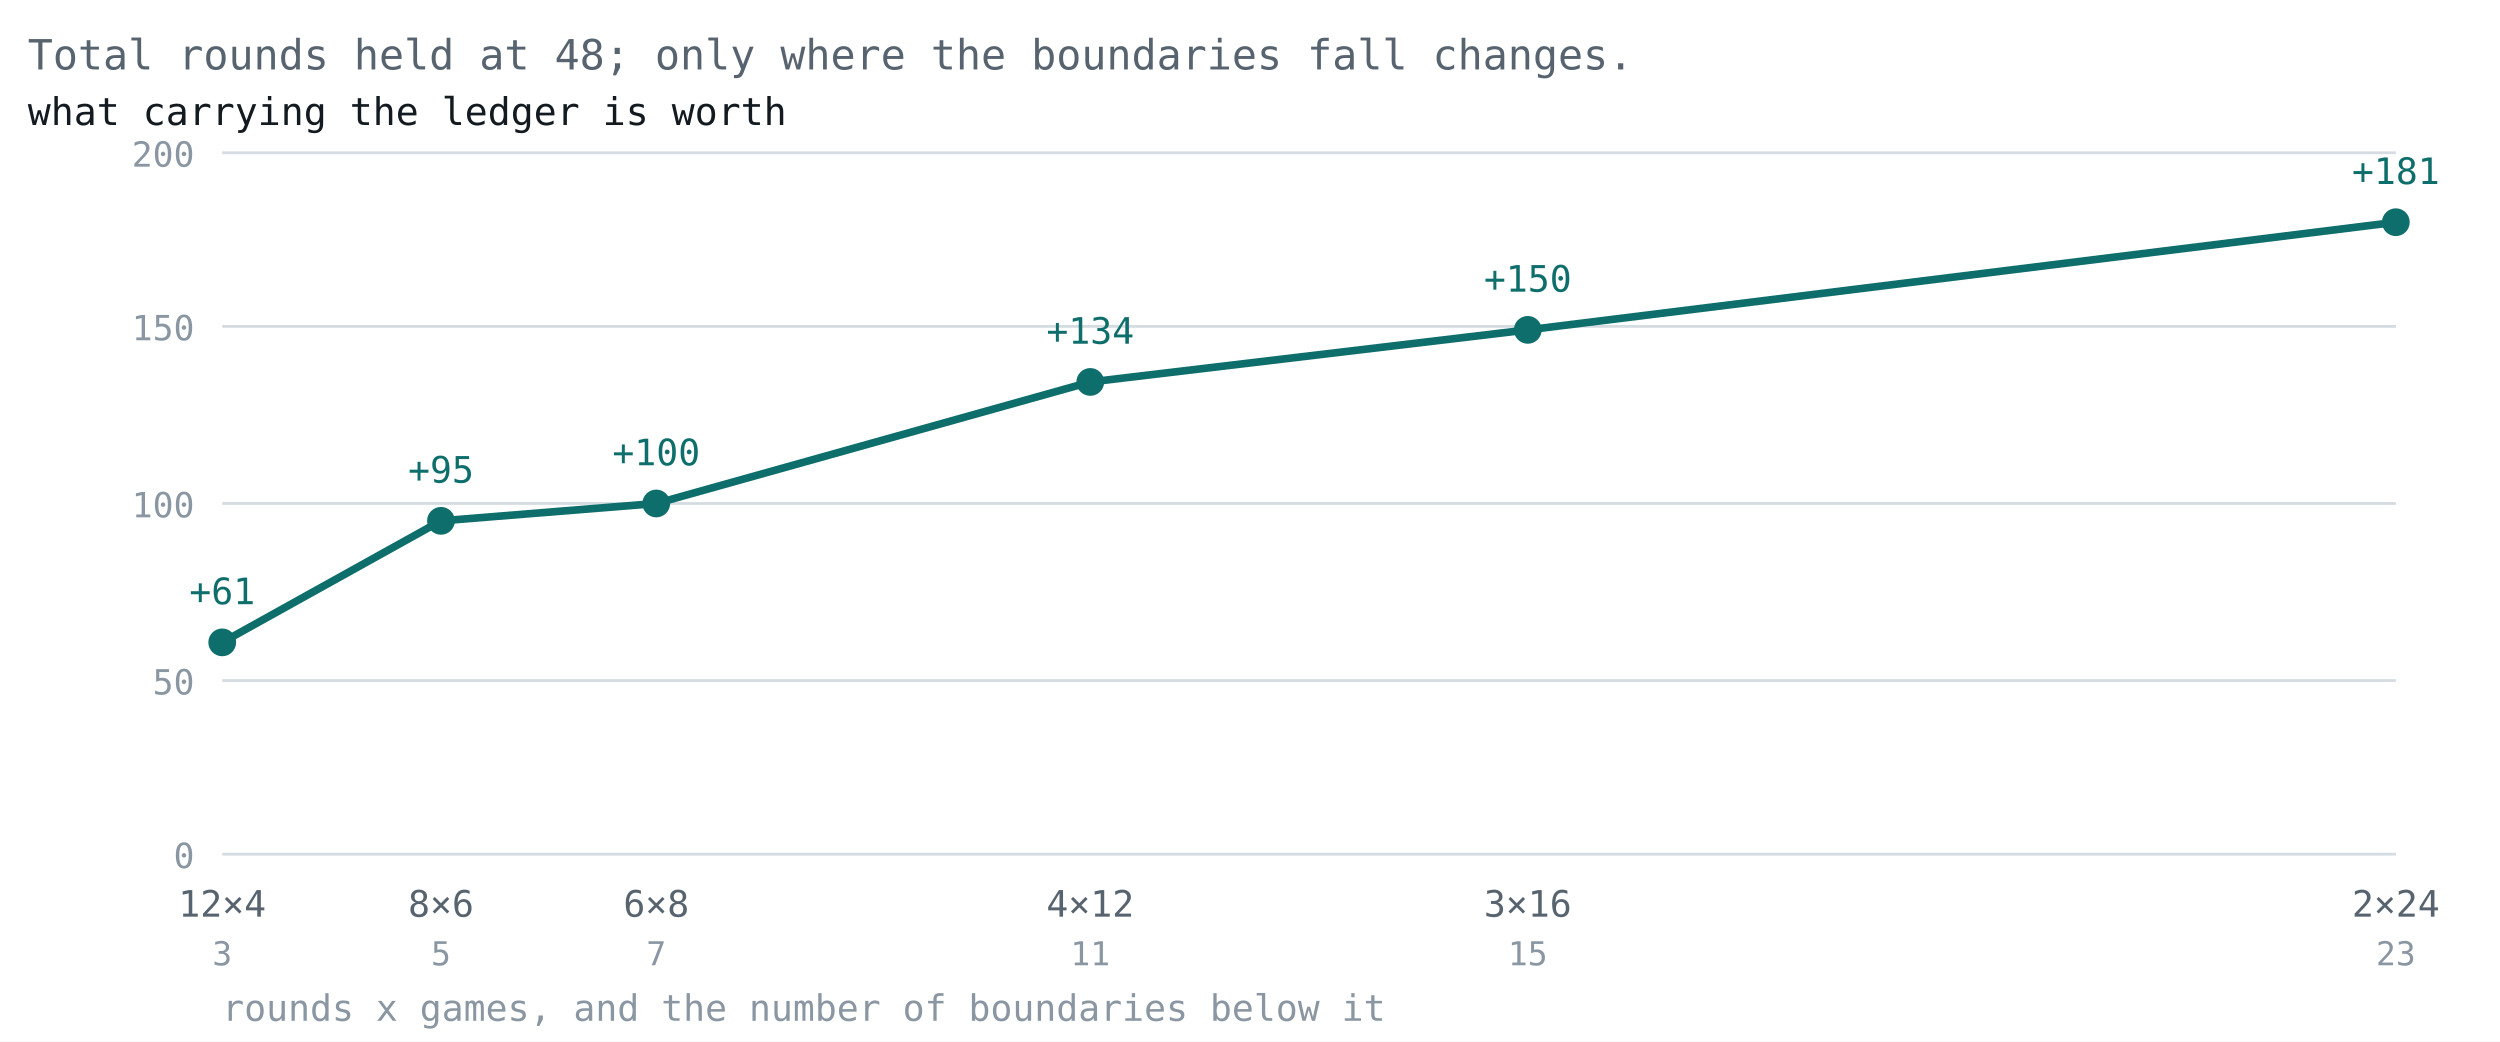
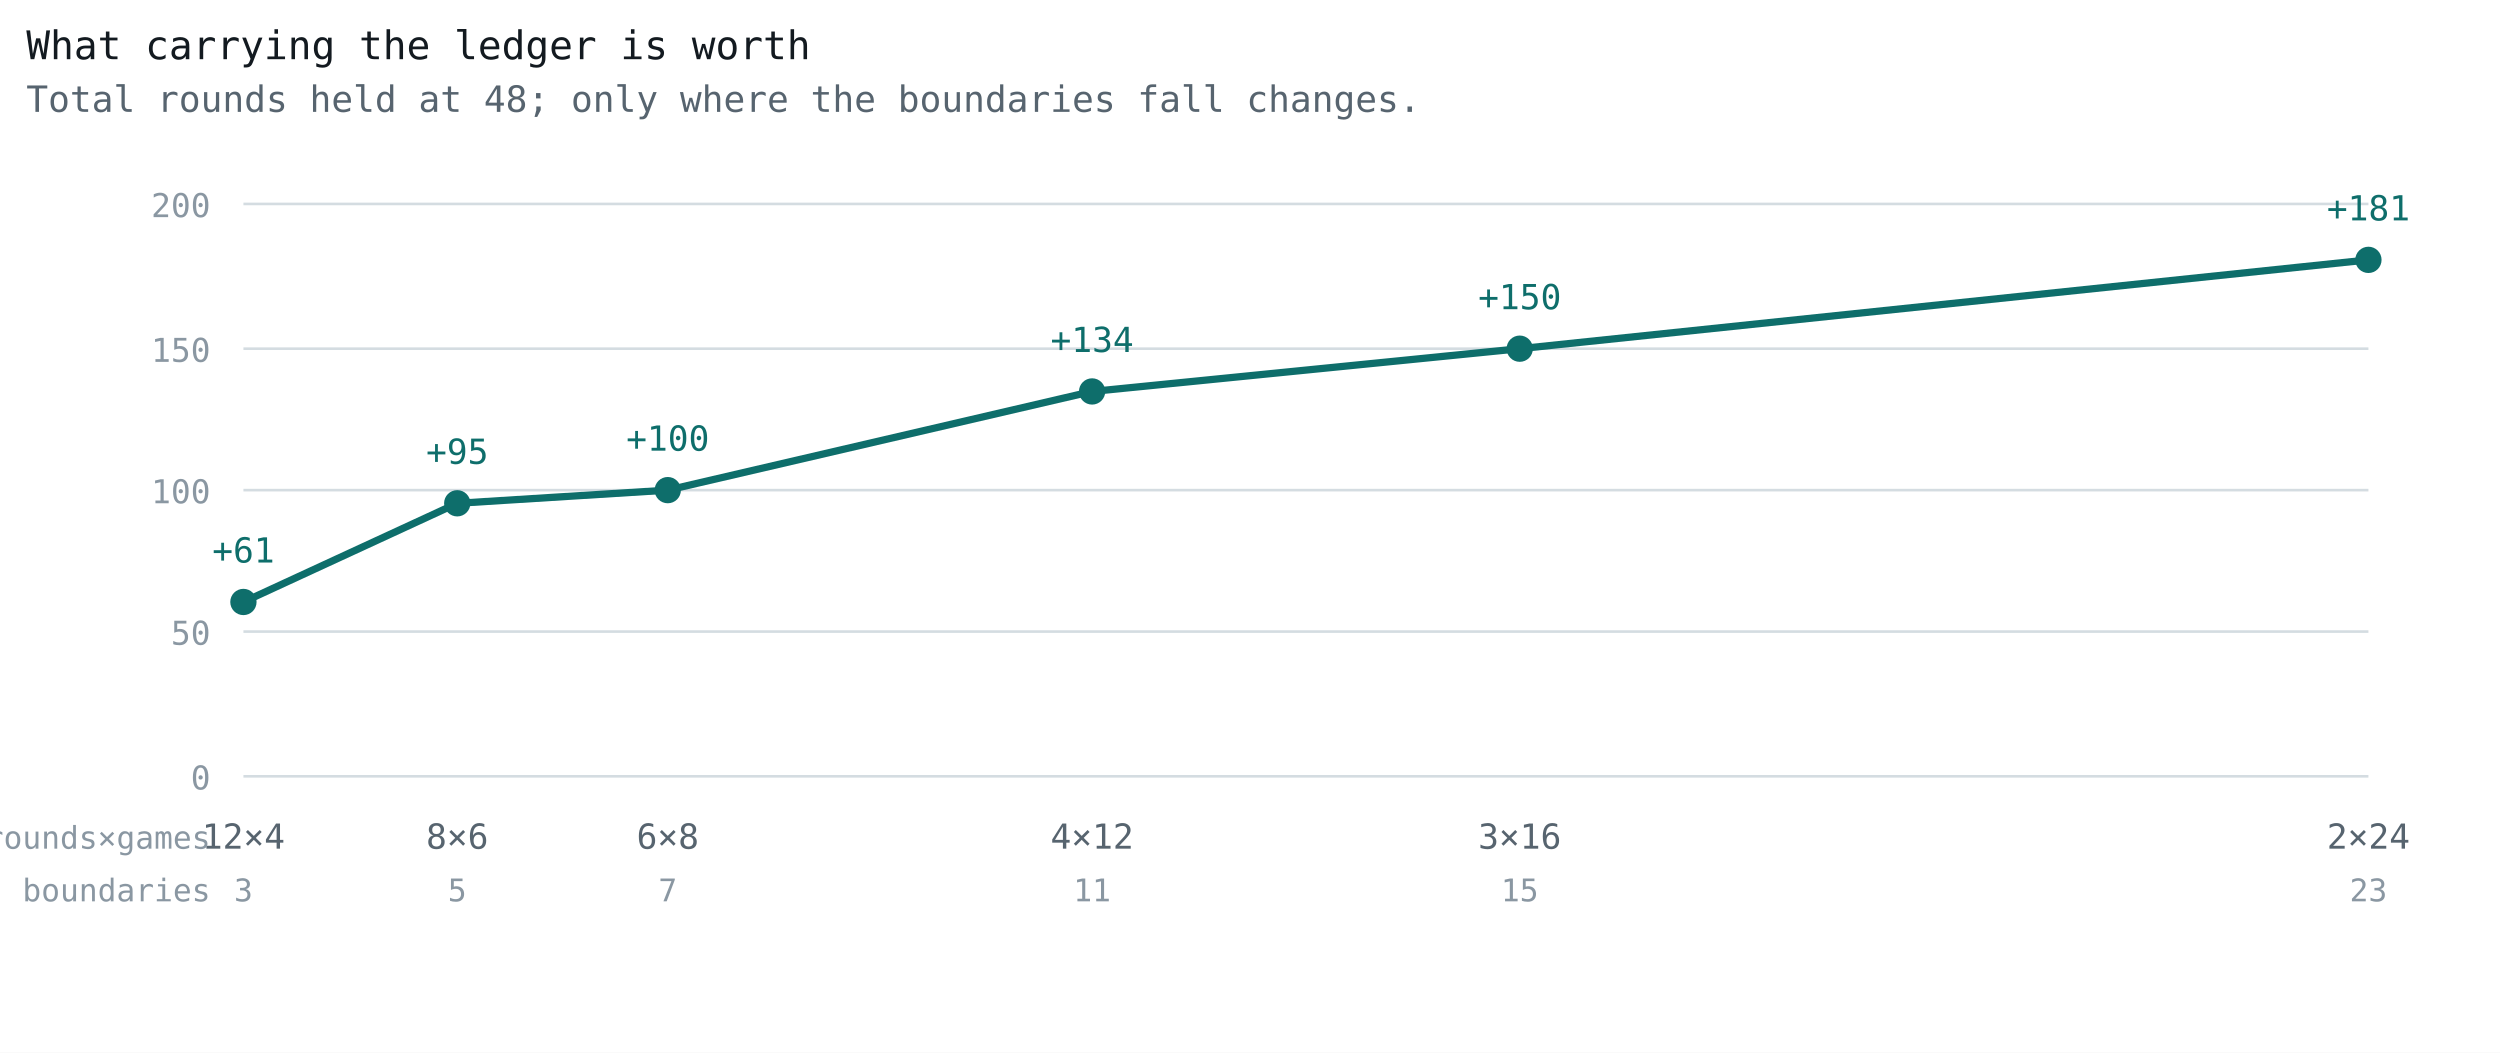
- <svg xmlns="http://www.w3.org/2000/svg" viewBox="0 0 720 300" width="720" height="300" font-family="ui-monospace,SFMono-Regular,Menlo,monospace">
-   <rect width="720" height="300" fill="#FFFFFF" />
-   <text x="8" y="20" font-size="12" fill="#57646F">Total rounds held at 48; only where the boundaries fall changes.</text>
-   <line x1="64" y1="246" x2="690" y2="246" stroke="#D4DCE1" stroke-width="0.8" />
-   <text x="56" y="250" font-size="10" fill="#8A97A2" text-anchor="end">0</text>
-   <line x1="64" y1="196" x2="690" y2="196" stroke="#D4DCE1" stroke-width="0.8" />
-   <text x="56" y="200" font-size="10" fill="#8A97A2" text-anchor="end">50</text>
-   <line x1="64" y1="145" x2="690" y2="145" stroke="#D4DCE1" stroke-width="0.8" />
-   <text x="56" y="149" font-size="10" fill="#8A97A2" text-anchor="end">100</text>
-   <line x1="64" y1="94" x2="690" y2="94" stroke="#D4DCE1" stroke-width="0.8" />
-   <text x="56" y="98" font-size="10" fill="#8A97A2" text-anchor="end">150</text>
-   <line x1="64" y1="44" x2="690" y2="44" stroke="#D4DCE1" stroke-width="0.8" />
-   <text x="56" y="48" font-size="10" fill="#8A97A2" text-anchor="end">200</text>
-   <polyline points="64,185 127,150 189,145 314,110 440,95 690,64" fill="none" stroke="#0E6E6B" stroke-width="2.2" />
-   <circle cx="64" cy="185" r="4" fill="#0E6E6B" />
-   <text x="64" y="174" font-size="10.5" fill="#0E6E6B" text-anchor="middle">+61</text>
-   <text x="64" y="264" font-size="10.5" fill="#57646F" text-anchor="middle">12×4</text>
-   <text x="64" y="278" font-size="9.5" fill="#8A97A2" text-anchor="middle">3</text>
-   <circle cx="127" cy="150" r="4" fill="#0E6E6B" />
-   <text x="127" y="139" font-size="10.5" fill="#0E6E6B" text-anchor="middle">+95</text>
-   <text x="127" y="264" font-size="10.5" fill="#57646F" text-anchor="middle">8×6</text>
-   <text x="127" y="278" font-size="9.5" fill="#8A97A2" text-anchor="middle">5</text>
-   <circle cx="189" cy="145" r="4" fill="#0E6E6B" />
-   <text x="189" y="134" font-size="10.5" fill="#0E6E6B" text-anchor="middle">+100</text>
-   <text x="189" y="264" font-size="10.5" fill="#57646F" text-anchor="middle">6×8</text>
-   <text x="189" y="278" font-size="9.5" fill="#8A97A2" text-anchor="middle">7</text>
-   <circle cx="314" cy="110" r="4" fill="#0E6E6B" />
-   <text x="314" y="99" font-size="10.5" fill="#0E6E6B" text-anchor="middle">+134</text>
-   <text x="314" y="264" font-size="10.5" fill="#57646F" text-anchor="middle">4×12</text>
-   <text x="314" y="278" font-size="9.5" fill="#8A97A2" text-anchor="middle">11</text>
-   <circle cx="440" cy="95" r="4" fill="#0E6E6B" />
-   <text x="440" y="84" font-size="10.5" fill="#0E6E6B" text-anchor="middle">+150</text>
-   <text x="440" y="264" font-size="10.5" fill="#57646F" text-anchor="middle">3×16</text>
-   <text x="440" y="278" font-size="9.5" fill="#8A97A2" text-anchor="middle">15</text>
-   <circle cx="690" cy="64" r="4" fill="#0E6E6B" />
-   <text x="690" y="53" font-size="10.5" fill="#0E6E6B" text-anchor="middle">+181</text>
-   <text x="690" y="264" font-size="10.5" fill="#57646F" text-anchor="middle">2×24</text>
-   <text x="690" y="278" font-size="9.5" fill="#8A97A2" text-anchor="middle">23</text>
-   <text x="64" y="294" font-size="10.5" fill="#8A97A2">rounds x games, and the number of boundaries below it</text>
-   <text x="8" y="36" font-size="11" fill="#131A20">what carrying the ledger is worth</text>
+ <svg xmlns="http://www.w3.org/2000/svg" viewBox="0 0 760 320" width="760" height="320" font-family="ui-monospace,SFMono-Regular,Menlo,monospace">
+   <rect width="760" height="320" fill="#FFFFFF" />
+   <text x="8" y="18" font-size="12" fill="#131A20">What carrying the ledger is worth</text>
+   <text x="8" y="34" font-size="11" fill="#57646F">Total rounds held at 48; only where the boundaries fall changes.</text>
+   <line x1="74" y1="236" x2="720" y2="236" stroke="#D4DCE1" stroke-width="0.8" />
+   <text x="64" y="240" font-size="10" fill="#8A97A2" text-anchor="end">0</text>
+   <line x1="74" y1="192" x2="720" y2="192" stroke="#D4DCE1" stroke-width="0.8" />
+   <text x="64" y="196" font-size="10" fill="#8A97A2" text-anchor="end">50</text>
+   <line x1="74" y1="149" x2="720" y2="149" stroke="#D4DCE1" stroke-width="0.8" />
+   <text x="64" y="153" font-size="10" fill="#8A97A2" text-anchor="end">100</text>
+   <line x1="74" y1="106" x2="720" y2="106" stroke="#D4DCE1" stroke-width="0.8" />
+   <text x="64" y="110" font-size="10" fill="#8A97A2" text-anchor="end">150</text>
+   <line x1="74" y1="62" x2="720" y2="62" stroke="#D4DCE1" stroke-width="0.8" />
+   <text x="64" y="66" font-size="10" fill="#8A97A2" text-anchor="end">200</text>
+   <polyline points="74,183 139,153 203,149 332,119 462,106 720,79" fill="none" stroke="#0E6E6B" stroke-width="2.2" />
+   <circle cx="74" cy="183" r="4" fill="#0E6E6B" />
+   <text x="74" y="171" font-size="10.5" fill="#0E6E6B" text-anchor="middle">+61</text>
+   <text x="74" y="258" font-size="10.5" fill="#57646F" text-anchor="middle">12×4</text>
+   <text x="74" y="274" font-size="9.5" fill="#8A97A2" text-anchor="middle">3</text>
+   <circle cx="139" cy="153" r="4" fill="#0E6E6B" />
+   <text x="139" y="141" font-size="10.5" fill="#0E6E6B" text-anchor="middle">+95</text>
+   <text x="139" y="258" font-size="10.5" fill="#57646F" text-anchor="middle">8×6</text>
+   <text x="139" y="274" font-size="9.5" fill="#8A97A2" text-anchor="middle">5</text>
+   <circle cx="203" cy="149" r="4" fill="#0E6E6B" />
+   <text x="203" y="137" font-size="10.5" fill="#0E6E6B" text-anchor="middle">+100</text>
+   <text x="203" y="258" font-size="10.5" fill="#57646F" text-anchor="middle">6×8</text>
+   <text x="203" y="274" font-size="9.5" fill="#8A97A2" text-anchor="middle">7</text>
+   <circle cx="332" cy="119" r="4" fill="#0E6E6B" />
+   <text x="332" y="107" font-size="10.5" fill="#0E6E6B" text-anchor="middle">+134</text>
+   <text x="332" y="258" font-size="10.5" fill="#57646F" text-anchor="middle">4×12</text>
+   <text x="332" y="274" font-size="9.5" fill="#8A97A2" text-anchor="middle">11</text>
+   <circle cx="462" cy="106" r="4" fill="#0E6E6B" />
+   <text x="462" y="94" font-size="10.5" fill="#0E6E6B" text-anchor="middle">+150</text>
+   <text x="462" y="258" font-size="10.5" fill="#57646F" text-anchor="middle">3×16</text>
+   <text x="462" y="274" font-size="9.5" fill="#8A97A2" text-anchor="middle">15</text>
+   <circle cx="720" cy="79" r="4" fill="#0E6E6B" />
+   <text x="720" y="67" font-size="10.5" fill="#0E6E6B" text-anchor="middle">+181</text>
+   <text x="720" y="258" font-size="10.5" fill="#57646F" text-anchor="middle">2×24</text>
+   <text x="720" y="274" font-size="9.5" fill="#8A97A2" text-anchor="middle">23</text>
+   <text x="64" y="258" font-size="9.5" fill="#8A97A2" text-anchor="end">rounds×games</text>
+   <text x="64" y="274" font-size="9.5" fill="#8A97A2" text-anchor="end">boundaries</text>
</svg>
